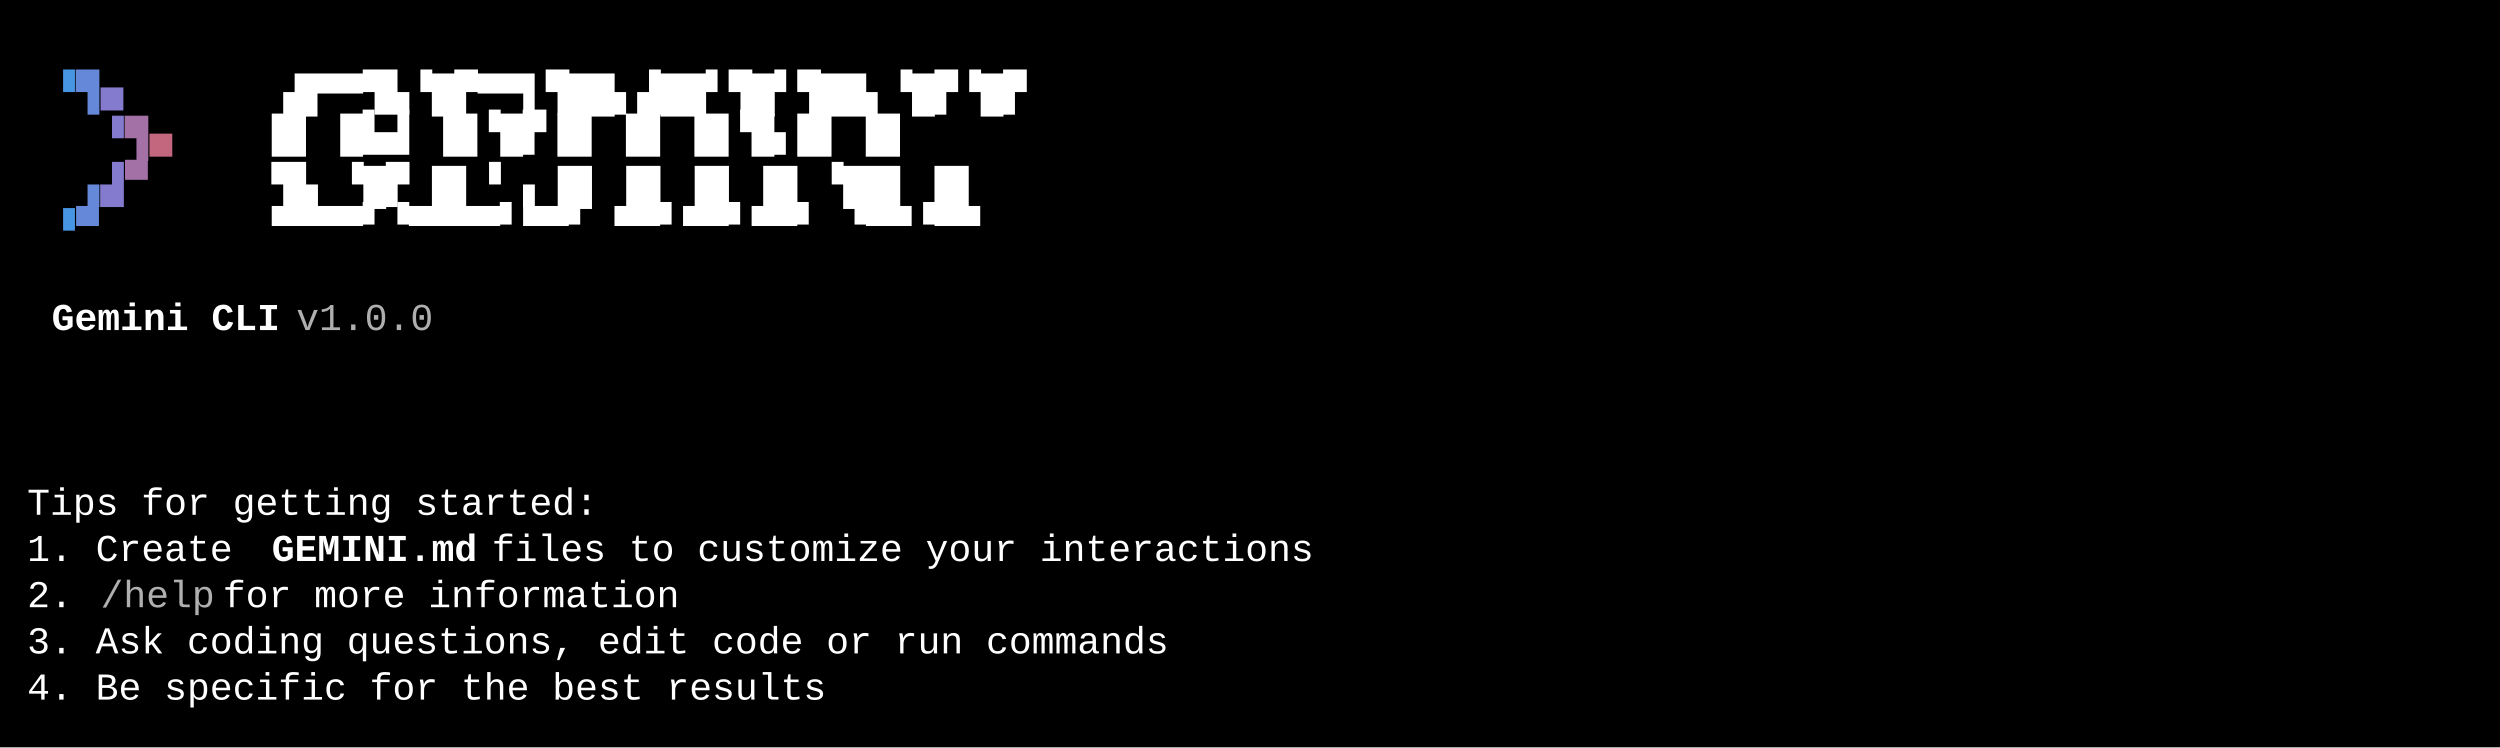
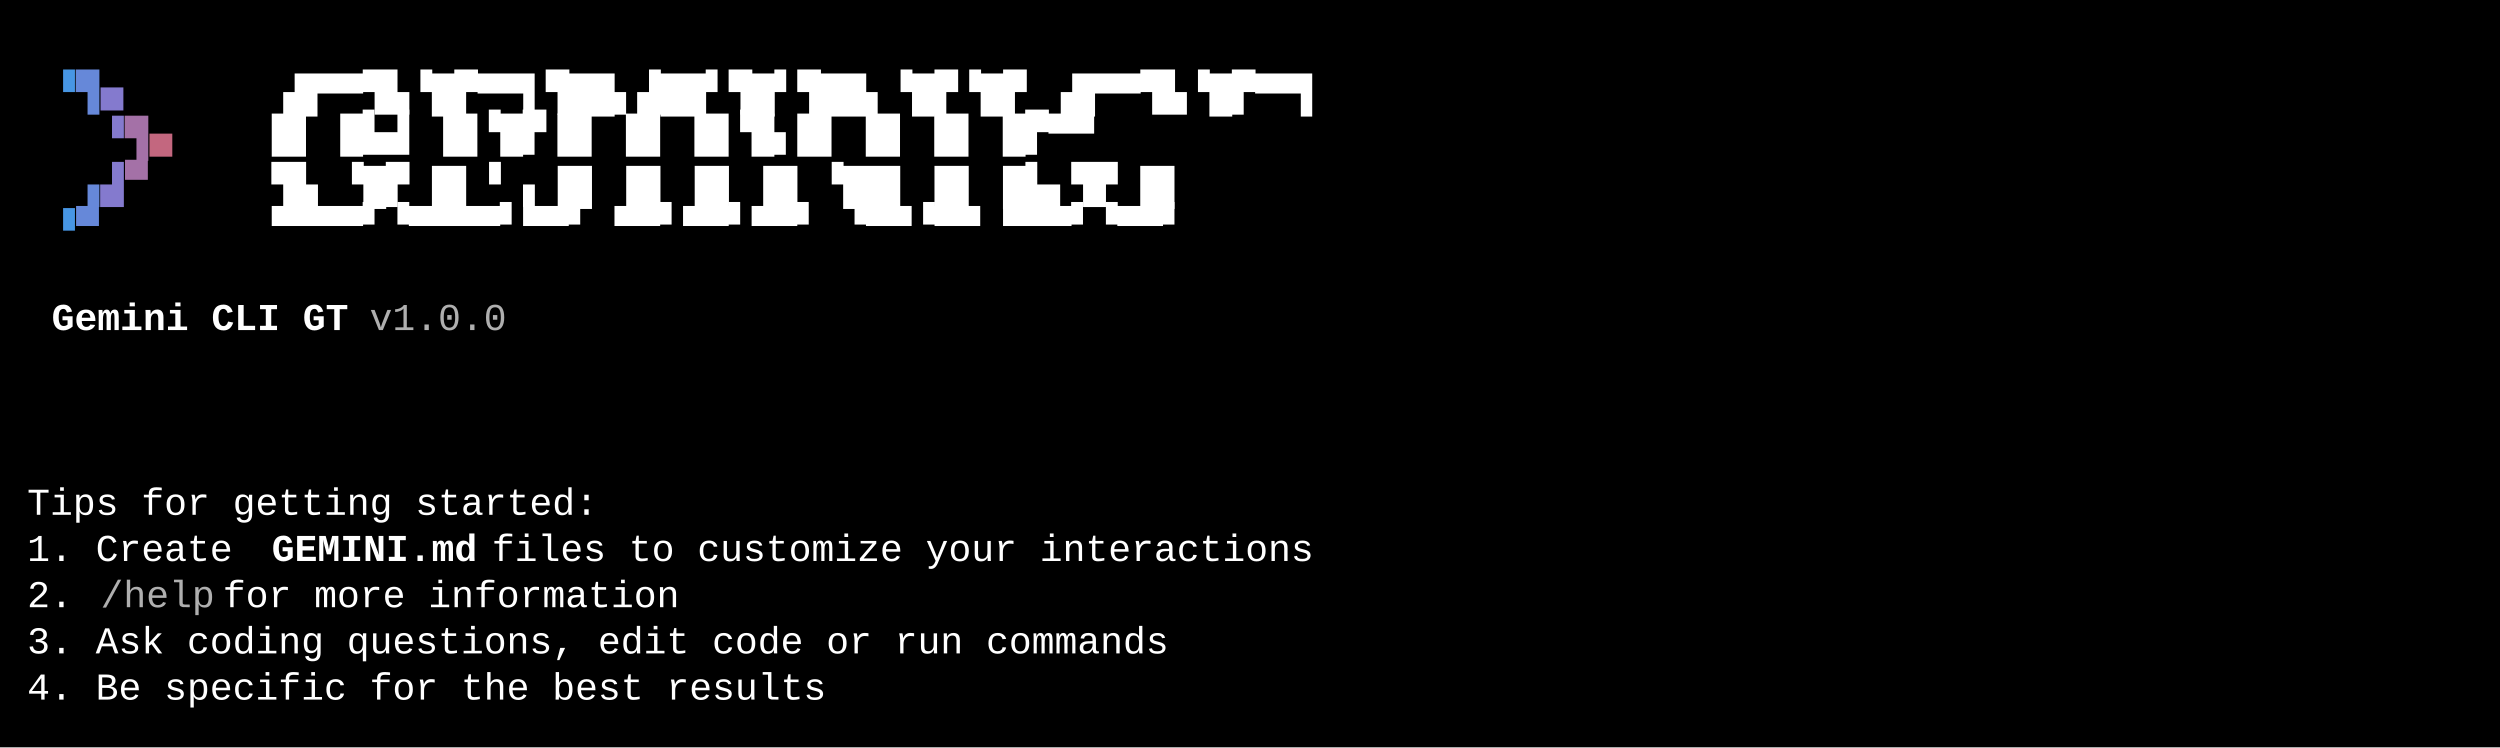
<svg xmlns="http://www.w3.org/2000/svg" width="920" height="275" viewBox="0 0 920 275">
  <style>
    text { font-family: Consolas, "Courier New", monospace; font-size: 14px; dominant-baseline: text-before-edge; white-space: pre; }
  </style>
  <rect width="920" height="275" fill="#000000" />
  <g transform="translate(10, 10)">
    <text x="9" y="19" fill="#4796e4" textLength="9" lengthAdjust="spacingAndGlyphs">▝</text>
    <text x="18" y="19" fill="#6688d9" textLength="9" lengthAdjust="spacingAndGlyphs">▜</text>
    <text x="27" y="19" fill="#847ace" textLength="9" lengthAdjust="spacingAndGlyphs">▄</text>
-     <text x="90" y="19" fill="#ffffff" textLength="297" lengthAdjust="spacingAndGlyphs">▗█▀▀▜▙▝█▛▀▀▌▜██▖▟██▘▜█▘▜██▖▝█▛▝█▛</text>
+     <text x="90" y="19" fill="#ffffff" textLength="414" lengthAdjust="spacingAndGlyphs">▗█▀▀▜▙▝█▛▀▀▌▜██▖▟██▘▜█▘▜██▖▝█▛▝█▛ ▗█▀▀▜▙▝█▛▀▀▌</text>
    <text x="27" y="36" fill="#847ace" textLength="9" lengthAdjust="spacingAndGlyphs">▝</text>
    <text x="36" y="36" fill="#a471a7" textLength="9" lengthAdjust="spacingAndGlyphs">▜</text>
    <text x="45" y="36" fill="#c3677f" textLength="9" lengthAdjust="spacingAndGlyphs">▄</text>
-     <text x="90" y="36" fill="#ffffff" textLength="297" lengthAdjust="spacingAndGlyphs">█▌     █▙▟  ▐█▝█▛▐█ ▐█ ▐█▝█▖█▌ █▌</text>
+     <text x="90" y="36" fill="#ffffff" textLength="396" lengthAdjust="spacingAndGlyphs">█▌     █▙▟  ▐█▝█▛▐█ ▐█ ▐█▝█▖█▌ █▌ █▌    █▛▀▀</text>
    <text x="18" y="53" fill="#6688d9" textLength="9" lengthAdjust="spacingAndGlyphs">▗</text>
    <text x="27" y="53" fill="#847ace" textLength="9" lengthAdjust="spacingAndGlyphs">▟</text>
    <text x="36" y="53" fill="#a471a7" textLength="9" lengthAdjust="spacingAndGlyphs">▀</text>
-     <text x="90" y="53" fill="#ffffff" textLength="297" lengthAdjust="spacingAndGlyphs">▜▙ ▝█▛ █▌▝ ▖▐█   ▐█ ▐█ ▐█ ▝██▌ █▌</text>
+     <text x="90" y="53" fill="#ffffff" textLength="378" lengthAdjust="spacingAndGlyphs">▜▙ ▝█▛ █▌▝ ▖▐█   ▐█ ▐█ ▐█ ▝██▌ █▌ █▙▖▜▛ █▌</text>
    <text x="9" y="70" fill="#4796e4" textLength="9" lengthAdjust="spacingAndGlyphs">▝</text>
    <text x="18" y="70" fill="#6688d9" textLength="9" lengthAdjust="spacingAndGlyphs">▀</text>
-     <text x="90" y="70" fill="#ffffff" textLength="297" lengthAdjust="spacingAndGlyphs"> ▀▀▀▀▘▝▀▀▀▀▘▀▀▘  ▀▀▘▀▀▘▀▀▘ ▝▀▀▝▀▀</text>
-     <text x="9" y="104" fill="#ffffff" textLength="90" lengthAdjust="spacingAndGlyphs" font-weight="bold">Gemini CLI</text>
-     <text x="99" y="104" fill="#afafaf" textLength="63" lengthAdjust="spacingAndGlyphs"> v1.0.0</text>
+     <text x="90" y="70" fill="#ffffff" textLength="387" lengthAdjust="spacingAndGlyphs"> ▀▀▀▀▘▝▀▀▀▀▘▀▀▘  ▀▀▘▀▀▘▀▀▘ ▝▀▀▝▀▀  ▀▀▀▘▝▀▀▘</text>
+     <text x="9" y="104" fill="#ffffff" textLength="117" lengthAdjust="spacingAndGlyphs" font-weight="bold">Gemini CLI GT</text>
+     <text x="126" y="104" fill="#afafaf" textLength="63" lengthAdjust="spacingAndGlyphs"> v1.0.0</text>
    <text x="0" y="172" fill="#ffffff" textLength="225" lengthAdjust="spacingAndGlyphs">Tips for getting started:</text>
    <text x="0" y="189" fill="#ffffff" textLength="90" lengthAdjust="spacingAndGlyphs">1. Create </text>
    <text x="90" y="189" fill="#ffffff" textLength="81" lengthAdjust="spacingAndGlyphs" font-weight="bold">GEMINI.md</text>
    <text x="171" y="189" fill="#ffffff" textLength="333" lengthAdjust="spacingAndGlyphs"> files to customize your interactions</text>
    <text x="0" y="206" fill="#ffffff" textLength="27" lengthAdjust="spacingAndGlyphs">2. </text>
    <text x="27" y="206" fill="#afafaf" textLength="45" lengthAdjust="spacingAndGlyphs">/help</text>
    <text x="72" y="206" fill="#ffffff" textLength="189" lengthAdjust="spacingAndGlyphs"> for more information</text>
    <text x="0" y="223" fill="#ffffff" textLength="450" lengthAdjust="spacingAndGlyphs">3. Ask coding questions, edit code or run commands</text>
    <text x="0" y="240" fill="#ffffff" textLength="315" lengthAdjust="spacingAndGlyphs">4. Be specific for the best results</text>
  </g>
</svg>
